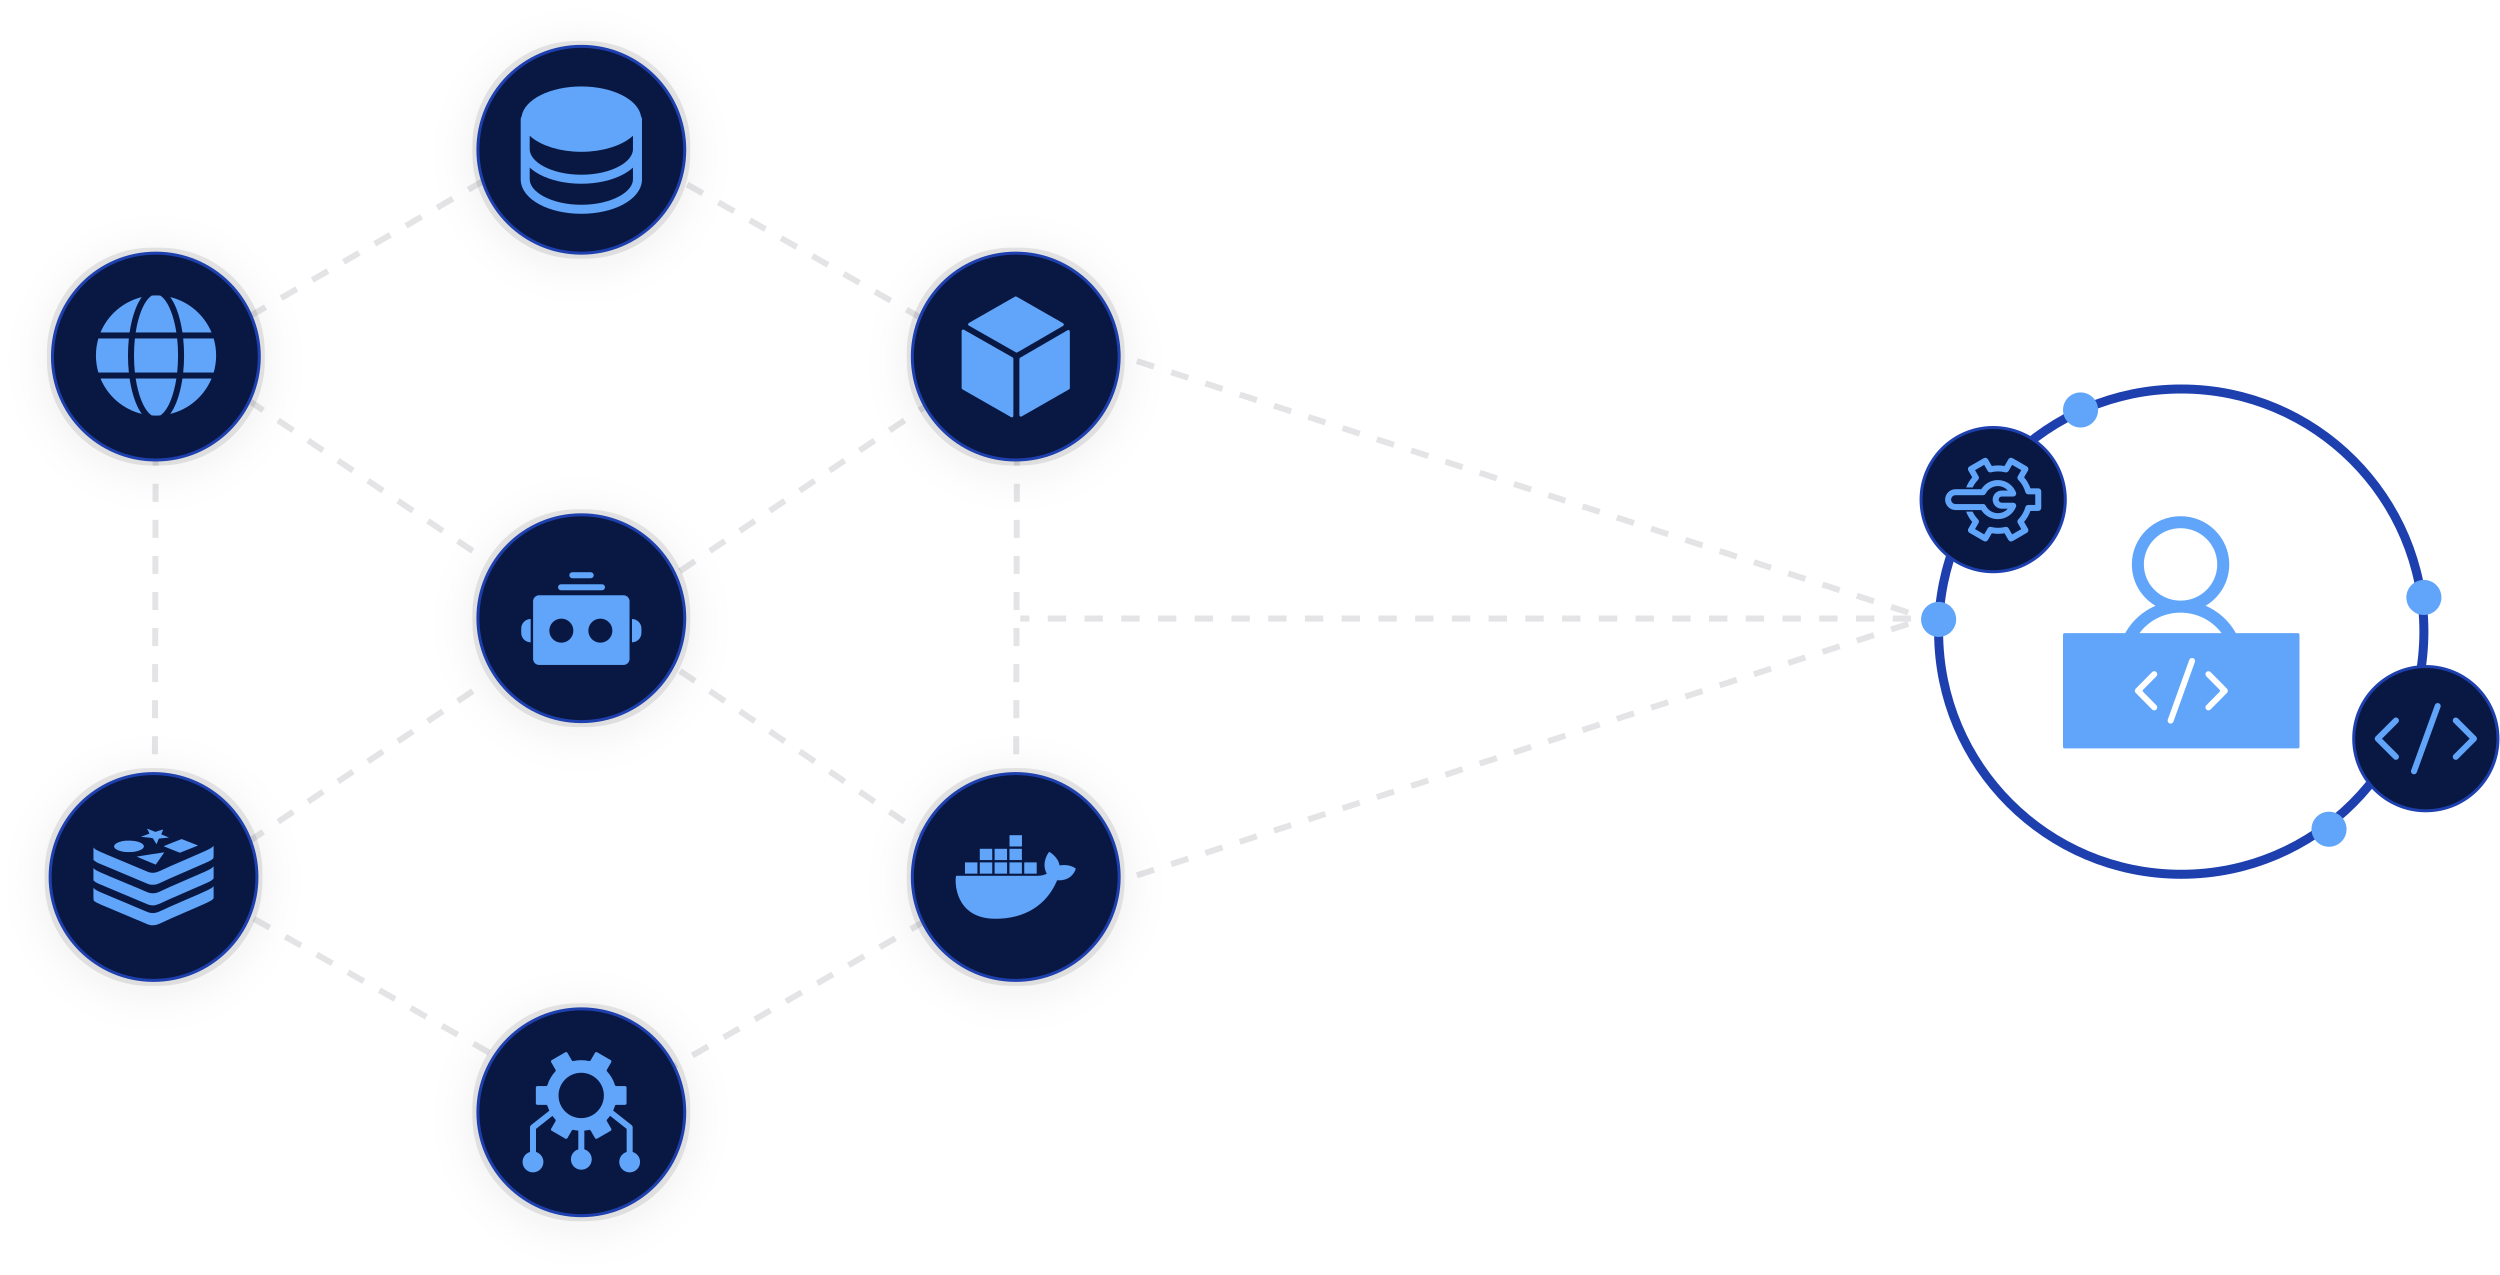
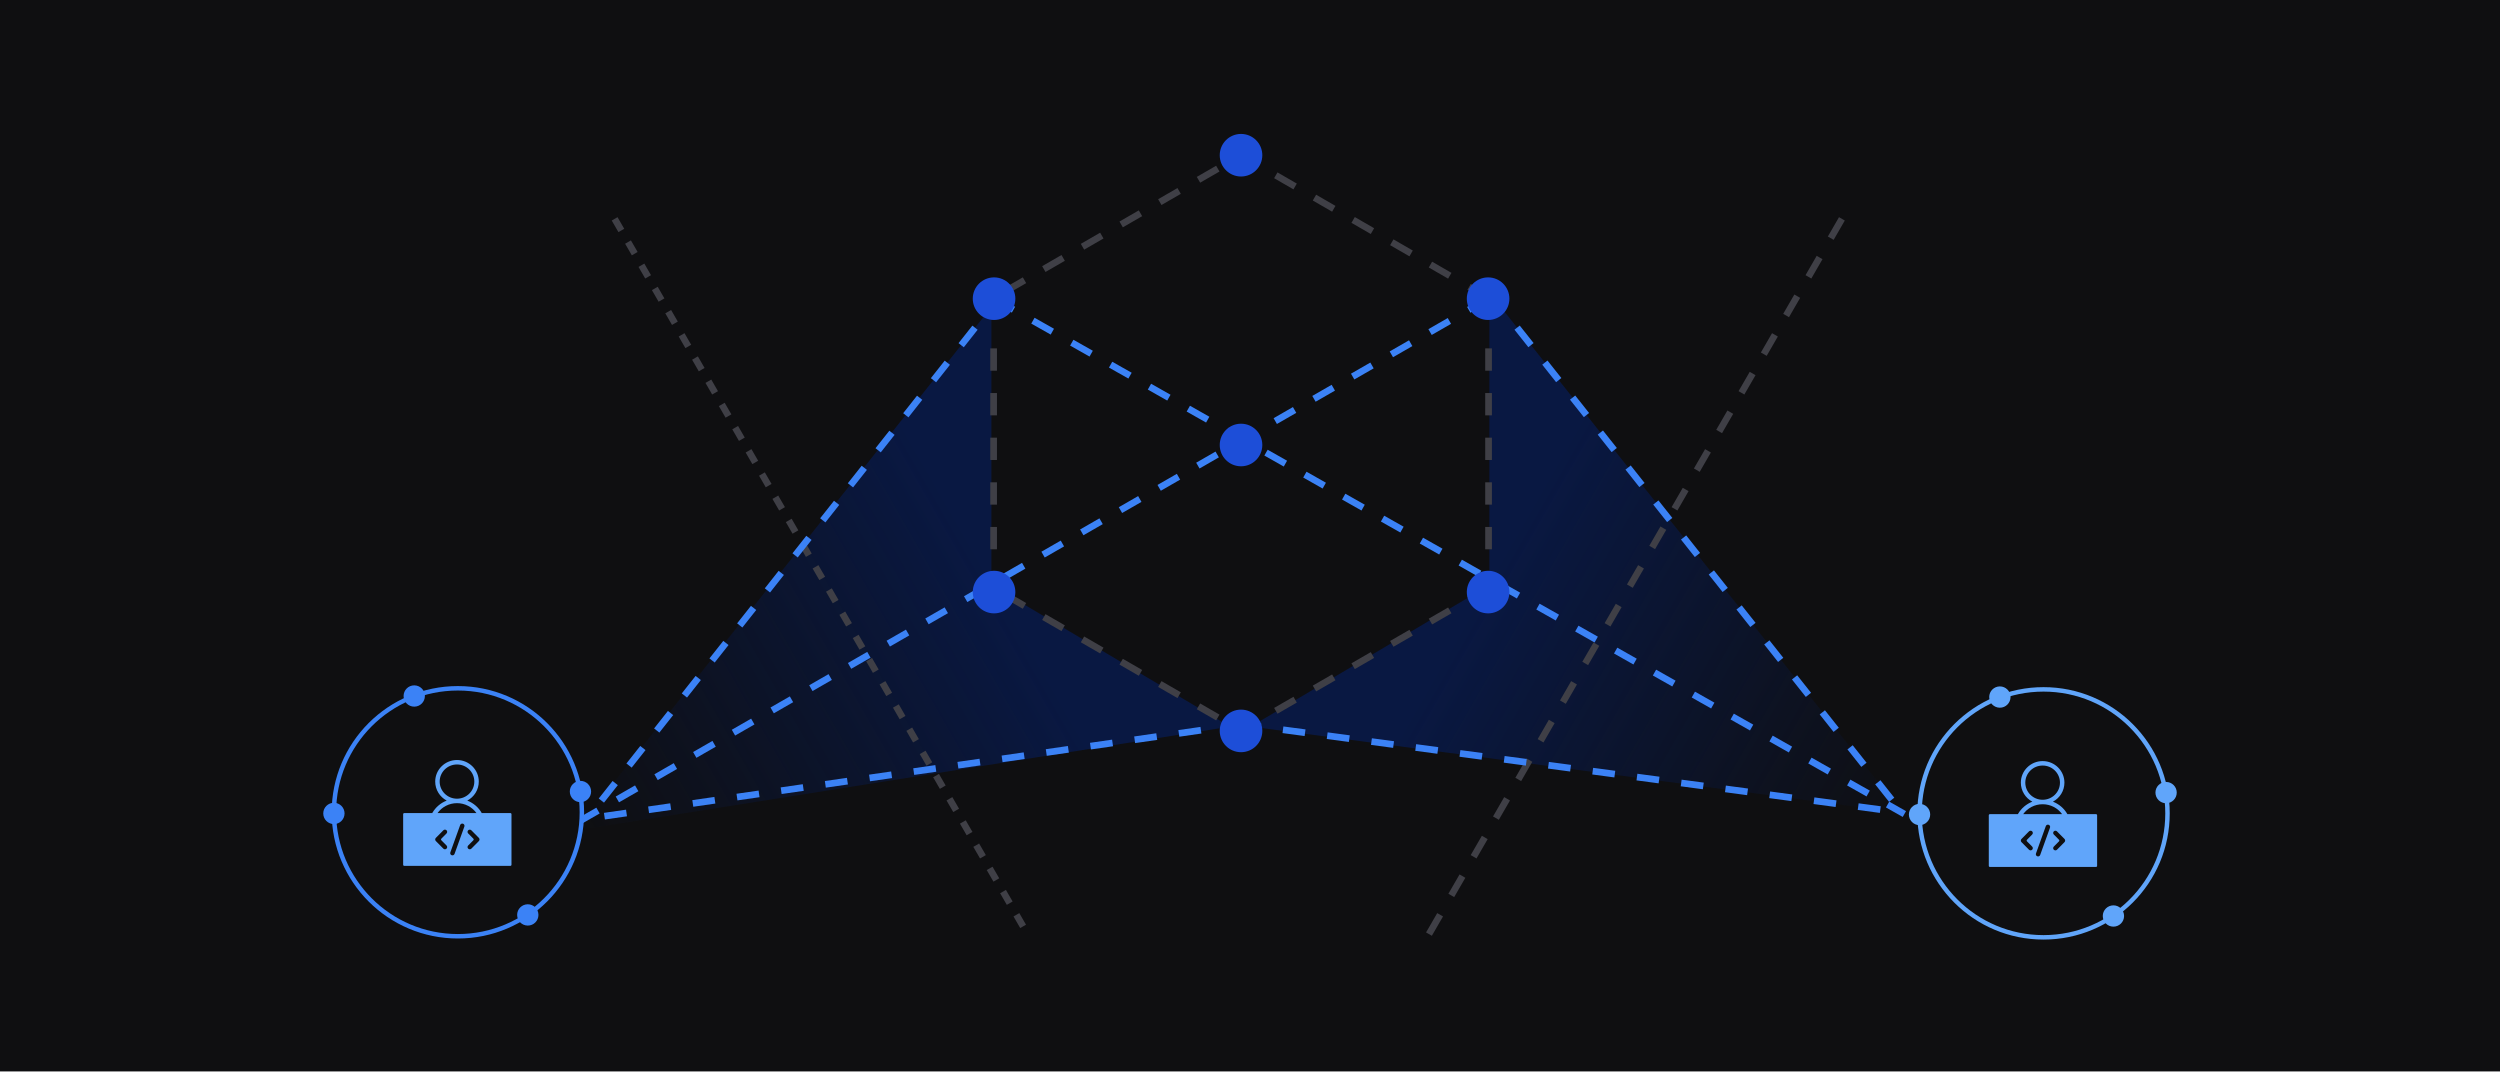
- <svg xmlns="http://www.w3.org/2000/svg" width="832" height="424" viewBox="0 0 832 424" fill="none">
-   <path d="M645.169 200.528C642.223 200.528 639.836 202.916 639.836 205.861C639.836 208.807 642.223 211.195 645.169 211.195C648.114 211.195 650.502 208.807 650.502 205.861C650.502 202.916 648.114 200.528 645.169 200.528ZM645.169 204.861H642.113V206.861H645.169V204.861ZM636 204.861H629.887V206.861H636V204.861ZM623.774 204.861H617.661V206.861H623.774V204.861ZM611.548 204.861H605.436V206.861H611.548V204.861ZM599.323 204.861H593.21V206.861H599.323V204.861ZM587.097 204.861H580.984V206.861H587.097V204.861ZM574.872 204.861H568.759V206.861H574.872V204.861ZM562.646 204.861H556.533V206.861H562.646V204.861ZM550.42 204.861H544.308V206.861H550.42V204.861ZM538.195 204.861H532.082V206.861H538.195V204.861ZM525.969 204.861H519.856V206.861H525.969V204.861ZM513.744 204.861H507.631V206.861H513.744V204.861ZM501.518 204.861H495.405V206.861H501.518V204.861ZM489.292 204.861H483.179V206.861H489.292V204.861ZM477.067 204.861H470.954V206.861H477.067V204.861ZM464.841 204.861H458.728V206.861H464.841V204.861ZM452.615 204.861H446.503V206.861H452.615V204.861ZM440.39 204.861H434.277V206.861H440.39V204.861ZM428.164 204.861H422.051V206.861H428.164V204.861ZM415.939 204.861L409.826 204.861V206.861L415.939 206.861V204.861ZM403.713 204.861H397.6V206.861H403.713V204.861ZM391.487 204.861H385.375V206.861H391.487V204.861ZM379.262 204.861H373.149V206.861H379.262V204.861ZM367.036 204.861H360.923V206.861H367.036V204.861ZM354.81 204.861H348.698V206.861H354.81V204.861ZM342.585 204.861H339.528V206.861H342.585V204.861Z" fill="#E4E4E7" />
-   <path d="M366.938 116.445L645.168 207.141" stroke="#E4E4E7" stroke-width="2" stroke-dasharray="6 6" />
-   <path d="M366.938 295.035L645.168 204.339" stroke="#E4E4E7" stroke-width="2" stroke-dasharray="6 6" />
-   <path d="M82.609 133.205L162.282 186.704" stroke="#E4E4E7" stroke-width="2" stroke-dasharray="6 6" />
-   <path d="M310.971 133.205L220.998 193.62" stroke="#E4E4E7" stroke-width="2" stroke-dasharray="6 6" />
-   <path d="M82.609 280.168L162.282 226.669" stroke="#E4E4E7" stroke-width="2" stroke-dasharray="6 6" />
-   <path d="M310.971 280.168L219.615 218.824" stroke="#E4E4E7" stroke-width="2" stroke-dasharray="6 6" />
-   <path d="M51.472 287.011L51.874 123.238" stroke="#E4E4E7" stroke-width="2" stroke-dasharray="6 6" />
-   <path d="M338.099 287.011L338.501 123.238" stroke="#E4E4E7" stroke-width="2" stroke-dasharray="6 6" />
-   <path d="M338.108 123.858L193.504 41.316L81.142 106.386M339.528 288.224L197.695 370.164L74.853 300.282" stroke="#E4E4E7" stroke-width="2" stroke-dasharray="6 6" />
-   <g filter="url(#filter0_dd_622_120887)">
-     <rect width="68.831" height="68.831" rx="34.416" transform="matrix(1 0 0 -1 16.6797 326.277)" fill="#091842" />
-     <rect width="68.831" height="68.831" rx="34.416" transform="matrix(1 0 0 -1 16.6797 326.277)" stroke="#1E40AF" />
-     <path d="M48.94 275.8C48.94 275.815 49.127 276.167 49.361 276.604C49.596 277.034 49.76 277.401 49.736 277.425C49.713 277.44 49.057 277.69 48.283 277.964C47.502 278.245 46.885 278.479 46.893 278.487C46.901 278.495 47.783 278.589 48.846 278.69C50.127 278.807 50.799 278.893 50.846 278.948C50.885 278.987 51.182 279.464 51.502 279.995L52.08 280.964L52.182 280.721C52.236 280.596 52.416 280.167 52.572 279.784L52.861 279.089L54.401 278.925C55.244 278.831 55.994 278.76 56.072 278.76L56.205 278.706C56.205 278.682 55.635 278.448 54.932 278.182C54.236 277.925 53.658 277.698 53.658 277.69C53.658 277.682 53.807 277.315 53.994 276.87C54.174 276.425 54.315 276.05 54.307 276.042C54.291 276.026 53.697 276.206 52.994 276.432L51.721 276.854L50.354 276.315C49.01 275.784 48.94 275.76 48.94 275.8ZM57.424 280.417C55.791 281.065 54.447 281.604 54.44 281.62C54.424 281.635 55.643 282.128 57.143 282.721L59.861 283.792L60.15 283.674C63.182 282.495 65.932 281.401 65.924 281.385L60.463 279.237C60.408 279.245 59.049 279.768 57.424 280.417ZM41.752 279.784C40.182 279.948 38.87 280.401 38.315 280.979C37.932 281.37 37.87 281.706 38.112 282.112C38.463 282.721 39.62 283.229 41.213 283.487C41.932 283.612 44.033 283.589 44.76 283.464C46.463 283.167 47.572 282.62 47.83 281.932C47.924 281.674 47.924 281.643 47.83 281.393C47.572 280.729 46.487 280.174 44.877 279.893C44.065 279.76 42.549 279.706 41.752 279.784ZM70.916 281.674C70.838 281.776 70.549 282.01 70.267 282.198C69.439 282.729 68.377 283.214 61.744 286.073C57.08 288.073 55.893 288.604 54.283 289.377C52.494 290.229 51.752 290.471 50.854 290.471C50.049 290.471 49.565 290.331 48.065 289.667C47.463 289.401 45.002 288.37 42.604 287.37C32.096 283.003 31.901 282.909 31.338 282.299L31.104 282.042V286.159L31.37 286.417C31.627 286.667 32.495 287.19 32.799 287.276C32.885 287.299 33.456 287.534 34.073 287.799C34.69 288.065 37.706 289.331 40.776 290.612C45.854 292.729 47.01 293.213 48.744 293.971C49.658 294.377 50.166 294.479 51.033 294.448C51.666 294.424 51.854 294.385 52.408 294.198C52.768 294.081 53.385 293.815 53.783 293.612C55.104 292.948 56.697 292.245 63.049 289.51C69.025 286.932 69.807 286.573 70.455 286.128C71.119 285.651 71.096 285.768 71.096 283.471C71.096 282.37 71.088 281.471 71.08 281.471L70.916 281.674ZM49.994 284.362C47.549 284.737 45.526 285.057 45.487 285.073C45.432 285.088 51.58 287.674 51.838 287.745L54.651 283.706C54.643 283.651 54.651 283.643 49.994 284.362ZM70.955 288.456C70.9 288.549 70.642 288.768 70.4 288.948C69.603 289.495 68.408 290.042 61.143 293.166C56.963 294.971 55.651 295.549 54.408 296.151C52.393 297.127 51.908 297.284 50.83 297.284C49.994 297.276 49.479 297.143 48.369 296.643C47.299 296.151 46.104 295.651 41.307 293.659C32.94 290.19 31.979 289.752 31.385 289.182L31.096 288.909V292.971L31.424 293.284C31.956 293.784 31.901 293.752 40.87 297.487C44.158 298.854 47.26 300.159 47.76 300.385C49.08 300.979 49.463 301.12 49.986 301.229C51.205 301.479 52.111 301.276 54.088 300.315C55.377 299.69 56.947 298.995 60.752 297.354C67.986 294.237 69.767 293.432 70.299 293.081C70.486 292.948 70.744 292.737 70.869 292.596L71.096 292.346V290.315C71.096 289.198 71.088 288.284 71.08 288.284L70.955 288.456ZM70.885 295.112C70.408 295.713 69.447 296.174 61.986 299.385C57.119 301.487 55.635 302.143 54.033 302.901C52.354 303.698 51.799 303.869 50.83 303.869C50.166 303.869 49.494 303.713 48.752 303.385C47.01 302.619 45.862 302.135 40.776 300.018C34.995 297.612 33.143 296.823 32.526 296.518C31.948 296.229 31.362 295.815 31.229 295.604L31.096 295.409V297.479C31.096 299.854 31.057 299.674 31.69 300.104C32.393 300.573 33.44 301.041 40.385 303.924C45.237 305.94 46.987 306.674 47.846 307.065C49.604 307.854 50.072 307.979 51.057 307.924C51.955 307.885 52.541 307.69 54.096 306.948C55.713 306.174 56.908 305.635 62.197 303.362C69.541 300.198 70.338 299.815 70.892 299.174L71.088 298.955V296.932C71.088 295.815 71.08 294.901 71.072 294.901L70.885 295.112Z" fill="#60A5FA" />
-   </g>
-   <g filter="url(#filter1_dd_622_120887)">
-     <rect width="68.831" height="68.831" rx="34.416" transform="matrix(1 0 0 -1 303.621 326.277)" fill="#091842" />
-     <rect width="68.831" height="68.831" rx="34.416" transform="matrix(1 0 0 -1 303.621 326.277)" stroke="#1E40AF" />
-     <path fill-rule="evenodd" clip-rule="evenodd" d="M335.965 277.951H340.109V281.7H335.965V277.951ZM330.217 282.489H326.074V286.238H330.217V282.489ZM325.285 287.017H321.141V290.765H325.285V287.017ZM330.217 287.017H326.074V290.765H330.217V287.017ZM331.007 287.017H335.15V290.765H331.007V287.017ZM340.083 287.017H335.939V290.765H340.083V287.017ZM340.872 287.017H345.015V290.765H340.872V287.017ZM331.007 282.489H335.15V286.238H331.007V282.489ZM340.083 282.489H335.939V286.238H340.083V282.489ZM352.611 288.013C356.261 287.422 358.037 289.099 358.037 289.099C358.037 289.099 356.952 293.341 351.822 292.946C348.369 301.233 341.069 305.771 331.303 305.771C317.689 305.771 317.689 293.341 318.182 291.466H345.311C346.791 291.466 347.777 291.072 348.369 290.776C346.298 286.928 349.159 283.476 349.159 283.476C349.159 283.476 352.217 285.153 352.611 288.013Z" fill="#60A5FA" />
-   </g>
-   <g filter="url(#filter2_dd_622_120887)">
-     <rect width="68.831" height="68.831" rx="34.416" transform="matrix(1 0 0 -1 159.049 84.252)" fill="#091842" />
-     <rect width="68.831" height="68.831" rx="34.416" transform="matrix(1 0 0 -1 159.049 84.252)" stroke="#1E40AF" />
-     <path fill-rule="evenodd" clip-rule="evenodd" d="M193.465 50.527C200.786 50.527 207.185 48.376 210.653 45.168V49.65C210.653 51.591 209.159 53.694 205.973 55.399C202.85 57.071 198.432 58.15 193.471 58.15C188.509 58.15 184.091 57.071 180.968 55.399C177.782 53.694 176.288 51.591 176.288 49.65V45.178C179.759 48.38 186.152 50.527 193.465 50.527ZM173.288 49.65V39.65C173.288 39.31 173.401 38.996 173.592 38.745C174.436 33.161 183.011 28.773 193.465 28.773C203.908 28.773 212.476 33.152 213.335 38.727C213.534 38.981 213.653 39.302 213.653 39.65V49.65V59.65C213.653 63.233 210.964 66.13 207.389 68.044C203.75 69.992 198.827 71.15 193.471 71.15C188.114 71.15 183.191 69.992 179.552 68.044C175.977 66.13 173.288 63.233 173.288 59.65V49.65ZM210.653 55.767V59.65C210.653 61.591 209.159 63.694 205.973 65.399C202.85 67.071 198.432 68.15 193.471 68.15C188.509 68.15 184.091 67.071 180.968 65.399C177.782 63.694 176.288 61.591 176.288 59.65V55.767C177.227 56.631 178.338 57.394 179.552 58.044C183.191 59.992 188.114 61.15 193.471 61.15C198.827 61.15 203.75 59.992 207.389 58.044C208.603 57.394 209.714 56.631 210.653 55.767Z" fill="#60A5FA" />
-   </g>
-   <g filter="url(#filter3_dd_622_120887)">
-     <rect width="68.831" height="68.831" rx="34.416" transform="matrix(1 0 0 -1 159.049 240.156)" fill="#091842" />
-     <rect width="68.831" height="68.831" rx="34.416" transform="matrix(1 0 0 -1 159.049 240.156)" stroke="#1E40AF" />
-     <path fill-rule="evenodd" clip-rule="evenodd" d="M190.469 190.438C189.917 190.438 189.469 190.885 189.469 191.438C189.469 191.99 189.917 192.438 190.469 192.438H196.597C197.149 192.438 197.597 191.99 197.597 191.438C197.597 190.885 197.149 190.438 196.597 190.438H190.469ZM185.717 195.437C185.717 194.885 186.165 194.437 186.717 194.437H200.349C200.901 194.437 201.349 194.885 201.349 195.437C201.349 195.99 200.901 196.437 200.349 196.437H186.717C186.165 196.437 185.717 195.99 185.717 195.437ZM177.417 200.104C177.417 199 178.312 198.104 179.417 198.104H207.513C208.618 198.104 209.513 199 209.513 200.104V219.292C209.513 220.396 208.618 221.292 207.513 221.292H179.417C178.312 221.292 177.417 220.396 177.417 219.292V200.104ZM186.813 213.884C189.022 213.884 190.813 212.093 190.813 209.884C190.813 207.675 189.022 205.884 186.813 205.884C184.604 205.884 182.813 207.675 182.813 209.884C182.813 212.093 184.604 213.884 186.813 213.884ZM203.8 209.884C203.8 212.093 202.01 213.884 199.801 213.884C197.591 213.884 195.801 212.093 195.801 209.884C195.801 207.675 197.591 205.884 199.801 205.884C202.01 205.884 203.8 207.675 203.8 209.884ZM210.32 213.765V206.003C212.059 206.01 213.465 207.422 213.465 209.162V210.619C213.465 212.356 212.057 213.765 210.32 213.765ZM176.61 206.003V213.765C174.873 213.765 173.465 212.356 173.465 210.619V209.162C173.465 207.422 174.871 206.01 176.61 206.003Z" fill="#60A5FA" />
-   </g>
-   <g filter="url(#filter4_dd_622_120887)">
-     <rect width="68.831" height="68.831" rx="34.416" transform="matrix(1 0 0 -1 17.459 153.082)" fill="#091842" />
-     <rect width="68.831" height="68.831" rx="34.416" transform="matrix(1 0 0 -1 17.459 153.082)" stroke="#1E40AF" />
-     <path fill-rule="evenodd" clip-rule="evenodd" d="M45.155 110.646C45.568 107.952 46.191 105.546 46.964 103.562C47.691 101.696 48.533 100.255 49.416 99.296C49.794 98.886 50.166 98.578 50.529 98.361C50.99 98.329 51.456 98.312 51.925 98.312C52.394 98.312 52.859 98.329 53.321 98.361C53.683 98.578 54.055 98.886 54.433 99.296C55.317 100.255 56.158 101.696 56.886 103.562C57.659 105.546 58.282 107.952 58.695 110.646H45.155ZM43.133 110.646H33.447C35.865 104.825 40.952 100.393 47.181 98.878C46.392 99.965 45.696 101.309 45.101 102.836C44.238 105.047 43.564 107.703 43.133 110.646ZM56.668 98.878C57.458 99.965 58.154 101.309 58.749 102.836C59.611 105.047 60.285 107.703 60.717 110.646H70.403C67.985 104.825 62.897 100.393 56.668 98.878ZM58.956 112.646H44.893C44.697 114.443 44.592 116.344 44.592 118.312C44.592 120.281 44.697 122.182 44.893 123.979H58.956C59.153 122.182 59.258 120.281 59.258 118.312C59.258 116.344 59.153 114.443 58.956 112.646ZM60.968 123.979C61.157 122.168 61.258 120.268 61.258 118.312C61.258 116.357 61.157 114.457 60.968 112.646H71.111C71.641 114.442 71.925 116.344 71.925 118.312C71.925 120.281 71.641 122.183 71.111 123.979H60.968ZM58.695 125.979H45.155C45.568 128.673 46.191 131.079 46.964 133.063C47.691 134.928 48.533 136.37 49.416 137.329C49.794 137.739 50.166 138.047 50.529 138.265C50.99 138.296 51.456 138.312 51.925 138.312C52.394 138.312 52.859 138.296 53.321 138.265C53.683 138.047 54.055 137.739 54.433 137.329C55.317 136.37 56.158 134.928 56.886 133.063C57.659 131.079 58.282 128.673 58.695 125.979ZM56.668 137.747C57.458 136.66 58.154 135.316 58.749 133.789C59.611 131.578 60.285 128.922 60.717 125.979H70.403C67.985 131.8 62.897 136.232 56.668 137.747ZM47.182 137.747C46.392 136.66 45.696 135.316 45.101 133.789C44.238 131.578 43.564 128.922 43.133 125.979H33.447C35.865 131.8 40.952 136.232 47.182 137.747ZM42.882 123.979H32.739C32.209 122.183 31.925 120.281 31.925 118.312C31.925 116.344 32.209 114.442 32.739 112.646H42.882C42.692 114.457 42.592 116.357 42.592 118.312C42.592 120.268 42.692 122.168 42.882 123.979Z" fill="#60A5FA" />
-   </g>
-   <g filter="url(#filter5_dd_622_120887)">
-     <rect width="68.831" height="68.831" rx="34.416" transform="matrix(1 0 0 -1 303.621 153.082)" fill="#091842" />
-     <rect width="68.831" height="68.831" rx="34.416" transform="matrix(1 0 0 -1 303.621 153.082)" stroke="#1E40AF" />
-     <path fill-rule="evenodd" clip-rule="evenodd" d="M322.422 107.491C322.085 107.683 322.086 108.168 322.423 108.36L338.088 117.267C338.242 117.355 338.432 117.354 338.586 117.265L353.801 108.441C354.135 108.247 354.133 107.765 353.798 107.574L338.286 98.712C338.132 98.624 337.943 98.624 337.789 98.712L322.422 107.491ZM356.044 110.32C356.044 109.935 355.626 109.694 355.293 109.888L339.498 119.048C339.344 119.137 339.249 119.302 339.249 119.48V138.156C339.249 138.54 339.664 138.78 339.997 138.59L355.792 129.567C355.948 129.478 356.044 129.313 356.044 129.133V110.32ZM336.501 138.832C336.834 139.022 337.249 138.781 337.249 138.398V119.382C337.249 119.202 337.152 119.036 336.996 118.947L320.778 109.726C320.445 109.536 320.031 109.777 320.031 110.16V129.133C320.031 129.313 320.127 129.478 320.283 129.567L336.501 138.832Z" fill="#60A5FA" />
-   </g>
-   <g filter="url(#filter6_dd_622_120887)">
-     <rect width="68.831" height="68.831" rx="34.416" transform="matrix(1 0 0 -1 159.049 404.58)" fill="#091842" />
-     <rect width="68.831" height="68.831" rx="34.416" transform="matrix(1 0 0 -1 159.049 404.58)" stroke="#1E40AF" />
-     <path fill-rule="evenodd" clip-rule="evenodd" d="M198.015 378.764C198.153 379.003 198.459 379.085 198.698 378.947L203.24 376.325C203.479 376.187 203.561 375.881 203.423 375.642L201.98 373.142C201.867 372.947 201.9 372.702 202.052 372.537C202.403 372.157 202.73 371.754 203.029 371.33L208.55 375.688V383.142C208.55 383.22 208.559 383.295 208.576 383.368C207.135 383.789 206.082 385.12 206.082 386.697C206.082 388.612 207.635 390.165 209.55 390.165C211.466 390.165 213.019 388.612 213.019 386.697C213.019 385.12 211.966 383.788 210.525 383.367C210.541 383.295 210.55 383.219 210.55 383.142V375.203C210.55 374.897 210.41 374.608 210.17 374.418L204.173 369.684C204.131 369.651 204.087 369.622 204.042 369.597C204.277 369.101 204.478 368.586 204.643 368.055C204.71 367.84 204.906 367.689 205.131 367.689H208.015C208.291 367.689 208.515 367.465 208.515 367.189V361.944C208.515 361.668 208.291 361.444 208.015 361.444H205.131C204.906 361.444 204.71 361.294 204.643 361.079C204.119 359.39 203.223 357.864 202.052 356.597C201.9 356.431 201.867 356.186 201.98 355.991L203.423 353.492C203.561 353.252 203.479 352.947 203.24 352.809L198.698 350.186C198.459 350.048 198.153 350.13 198.015 350.369L196.573 352.867C196.461 353.062 196.232 353.156 196.013 353.107C195.18 352.919 194.313 352.82 193.424 352.82C192.534 352.82 191.667 352.919 190.834 353.107C190.615 353.156 190.386 353.062 190.274 352.867L188.832 350.369C188.694 350.13 188.388 350.048 188.149 350.186L183.607 352.808C183.368 352.947 183.286 353.252 183.424 353.491L184.867 355.991C184.98 356.186 184.947 356.432 184.795 356.597C183.624 357.864 182.728 359.39 182.204 361.079C182.137 361.294 181.941 361.444 181.716 361.444H178.832C178.556 361.444 178.332 361.668 178.332 361.944V367.189C178.332 367.465 178.556 367.689 178.832 367.689H181.716C181.941 367.689 182.137 367.84 182.204 368.055C182.373 368.6 182.581 369.128 182.824 369.636C182.801 369.651 182.779 369.667 182.757 369.684L176.76 374.418C176.52 374.608 176.38 374.897 176.38 375.203L176.38 383.142C176.38 383.22 176.389 383.295 176.405 383.368C174.965 383.789 173.912 385.12 173.912 386.697C173.912 388.612 175.465 390.165 177.38 390.165C179.296 390.165 180.848 388.612 180.848 386.697C180.848 385.12 179.796 383.788 178.354 383.367C178.371 383.295 178.38 383.219 178.38 383.142L178.38 375.688L183.848 371.372C184.139 371.78 184.455 372.169 184.795 372.537C184.947 372.702 184.98 372.947 184.867 373.142L183.424 375.642C183.286 375.881 183.368 376.187 183.607 376.325L188.149 378.947C188.388 379.085 188.694 379.003 188.832 378.764L190.274 376.267C190.386 376.072 190.615 375.977 190.834 376.027C191.365 376.146 191.91 376.23 192.465 376.275V382.337C192.465 382.39 192.469 382.442 192.477 382.492C191.043 382.918 189.997 384.245 189.997 385.817C189.997 387.733 191.55 389.285 193.465 389.285C195.381 389.285 196.933 387.733 196.933 385.817C196.933 384.245 195.887 382.918 194.453 382.492C194.461 382.442 194.465 382.39 194.465 382.337V376.268C194.992 376.221 195.509 376.14 196.013 376.027C196.232 375.977 196.461 376.072 196.573 376.267L198.015 378.764ZM193.424 372.113C197.591 372.113 200.969 368.734 200.969 364.567C200.969 360.4 197.591 357.021 193.424 357.021C189.256 357.021 185.878 360.4 185.878 364.567C185.878 368.734 189.256 372.113 193.424 372.113Z" fill="#60A5FA" />
-   </g>
-   <path fill-rule="evenodd" clip-rule="evenodd" d="M725.687 175.787C718.924 175.787 713.479 181.204 713.479 187.839C713.479 194.474 718.924 199.891 725.687 199.891C732.45 199.891 737.895 194.474 737.895 187.839C737.895 181.204 732.45 175.787 725.687 175.787ZM709.479 187.839C709.479 178.953 716.756 171.787 725.687 171.787C734.617 171.787 741.895 178.953 741.895 187.839C741.895 193.691 738.739 198.796 734.033 201.601C738.231 203.406 741.718 206.531 743.955 210.449C744.005 210.537 744.048 210.626 744.083 210.717H764.768C765.044 210.717 765.268 210.941 765.268 211.217V248.564C765.268 248.84 765.044 249.064 764.768 249.064H687.071C686.795 249.064 686.571 248.84 686.571 248.564V211.217C686.571 210.941 686.795 210.717 687.071 210.717H707.301C707.342 210.602 707.394 210.488 707.457 210.378C709.696 206.493 713.166 203.395 717.339 201.601C712.634 198.796 709.479 193.69 709.479 187.839ZM712.014 210.717H739.357C736.267 206.578 731.297 203.891 725.686 203.891C720.074 203.891 715.104 206.578 712.014 210.717ZM729.859 219.021C730.379 219.208 730.649 219.781 730.462 220.3L723.319 240.158C723.133 240.678 722.56 240.947 722.04 240.76C721.52 240.574 721.251 240.001 721.438 239.481L728.58 219.623C728.767 219.104 729.339 218.834 729.859 219.021ZM717.637 223.656C718.03 224.045 718.034 224.678 717.645 225.071L713.225 229.54C713.032 229.735 713.032 230.048 713.225 230.243L717.645 234.713C718.034 235.105 718.03 235.738 717.637 236.127C717.245 236.515 716.612 236.512 716.223 236.119L710.759 230.595C710.374 230.205 710.374 229.578 710.759 229.188L716.223 223.664C716.612 223.271 717.245 223.268 717.637 223.656ZM735.675 223.664C735.287 223.271 734.654 223.268 734.261 223.656C733.868 224.045 733.865 224.678 734.253 225.071L738.674 229.54C738.867 229.735 738.867 230.048 738.674 230.243L734.253 234.713C733.865 235.105 733.868 235.738 734.261 236.127C734.654 236.515 735.287 236.512 735.675 236.119L741.139 230.595C741.525 230.205 741.525 229.578 741.139 229.188L735.675 223.664Z" fill="#60A5FA" />
-   <circle cx="725.92" cy="210.21" r="80.751" stroke="#1E40AF" stroke-width="3" />
-   <rect x="783.321" y="221.828" width="48" height="48" rx="24" fill="#091842" />
-   <rect x="783.321" y="221.828" width="48" height="48" rx="24" stroke="#1E40AF" />
-   <path d="M797.359 251.867L791.321 245.829L797.359 239.791" stroke="#60A5FA" stroke-width="2" stroke-linecap="round" stroke-linejoin="round" />
-   <path d="M811.267 234.977L803.375 256.681" stroke="#60A5FA" stroke-width="2" stroke-linecap="round" stroke-linejoin="round" />
-   <path d="M817.283 239.791L823.321 245.829L817.283 251.867" stroke="#60A5FA" stroke-width="2" stroke-linecap="round" stroke-linejoin="round" />
-   <rect x="639.332" y="142.275" width="48" height="48" rx="24" fill="#091842" />
-   <rect x="639.332" y="142.275" width="48" height="48" rx="24" stroke="#1E40AF" />
-   <path fill-rule="evenodd" clip-rule="evenodd" d="M660.206 152.472C660.684 152.196 661.296 152.36 661.572 152.838L662.869 155.085C663.556 154.956 664.264 154.888 664.987 154.888C665.71 154.888 666.418 154.956 667.105 155.085L668.402 152.838C668.535 152.608 668.753 152.441 669.009 152.372C669.265 152.303 669.538 152.339 669.768 152.472L674.55 155.233C675.028 155.509 675.192 156.121 674.916 156.599L673.618 158.847C674.537 159.915 675.262 161.155 675.738 162.514H678.331C678.884 162.514 679.331 162.962 679.331 163.514V169.036C679.331 169.588 678.884 170.036 678.331 170.036H675.738C675.262 171.395 674.537 172.635 673.618 173.702L674.916 175.951C675.192 176.429 675.028 177.041 674.55 177.317L669.768 180.078C669.538 180.211 669.265 180.246 669.009 180.178C668.753 180.109 668.535 179.942 668.402 179.712L667.105 177.465C666.418 177.594 665.71 177.661 664.987 177.661C664.264 177.661 663.556 177.594 662.869 177.465L661.572 179.712C661.439 179.942 661.221 180.109 660.965 180.178C660.708 180.246 660.435 180.211 660.206 180.078L655.424 177.317C655.194 177.184 655.027 176.966 654.958 176.71C654.889 176.454 654.925 176.181 655.058 175.951L656.356 173.702C655.488 172.694 654.793 171.532 654.318 170.261H656.486C656.941 171.23 657.558 172.109 658.302 172.864C658.618 173.184 658.681 173.676 658.456 174.066L657.29 176.085L660.34 177.846L661.504 175.829C661.729 175.439 662.186 175.248 662.621 175.361C663.376 175.557 664.169 175.661 664.987 175.661C665.805 175.661 666.598 175.557 667.352 175.361C667.788 175.248 668.245 175.44 668.47 175.829L669.634 177.846L672.684 176.085L671.518 174.066C671.293 173.676 671.356 173.184 671.672 172.864C672.782 171.738 673.608 170.336 674.038 168.771C674.158 168.337 674.552 168.036 675.003 168.036H677.331V164.514H675.003C674.553 164.514 674.158 164.213 674.039 163.779C673.608 162.214 672.782 160.811 671.672 159.686C671.356 159.365 671.293 158.873 671.518 158.484L672.684 156.465L669.634 154.704L668.47 156.721C668.245 157.11 667.788 157.301 667.353 157.188C666.598 156.993 665.805 156.888 664.987 156.888C664.169 156.888 663.376 156.993 662.621 157.189C662.186 157.302 661.729 157.11 661.504 156.721L660.34 154.704L657.29 156.465L658.455 158.484C658.68 158.873 658.617 159.365 658.302 159.686C657.574 160.424 656.969 161.281 656.516 162.225H654.342C654.816 160.979 655.502 159.839 656.356 158.847L655.058 156.599C654.782 156.121 654.945 155.509 655.424 155.233L660.206 152.472ZM664.88 161.768C666.202 161.768 667.392 162.338 668.217 163.246H666.183C664.51 163.246 663.154 164.602 663.154 166.275C663.154 167.948 664.51 169.304 666.183 169.304H668.217C667.392 170.212 666.202 170.781 664.88 170.781C663.127 170.781 661.606 169.781 660.86 168.315C660.855 168.305 660.85 168.295 660.845 168.285L660.839 168.273C660.624 167.84 660.138 167.63 659.688 167.749H650.807C649.993 167.749 649.333 167.089 649.333 166.275C649.333 165.461 649.993 164.801 650.807 164.801L659.959 164.801C660.36 164.801 660.706 164.564 660.866 164.223C660.87 164.215 660.874 164.207 660.879 164.199C661.631 162.753 663.141 161.768 664.88 161.768ZM670.367 165.168C670.246 165.216 670.121 165.239 669.997 165.239V165.246L666.183 165.246C665.615 165.246 665.154 165.707 665.154 166.275C665.154 166.843 665.615 167.304 666.183 167.304H669.997V167.311C670.121 167.311 670.246 167.334 670.367 167.382C670.88 167.586 671.131 168.168 670.926 168.681C669.971 171.082 667.625 172.781 664.88 172.781C662.562 172.781 660.53 171.57 659.378 169.749L650.807 169.749C648.889 169.749 647.333 168.194 647.333 166.275C647.333 164.356 648.889 162.801 650.807 162.801L659.378 162.801C660.53 160.98 662.562 159.768 664.88 159.768C667.625 159.768 669.971 161.468 670.926 163.869C671.131 164.382 670.88 164.964 670.367 165.168Z" fill="#60A5FA" />
-   <circle cx="692.409" cy="136.439" r="5.837" fill="#60A5FA" />
-   <circle cx="645.169" cy="206.132" r="5.837" fill="#60A5FA" />
-   <circle cx="775.097" cy="275.968" r="5.837" fill="#60A5FA" />
-   <circle cx="806.67" cy="198.833" r="5.837" fill="#60A5FA" />
+ <svg xmlns="http://www.w3.org/2000/svg" width="1120" height="480" viewBox="0 0 1120 480" fill="none">
+   <rect width="1120" height="480" fill="#0F0F11" />
+   <path d="M852.355 364.191L667.235 131.115V262.107L560.314 325.523L852.355 364.191Z" fill="url(#paint0_linear_842_31066)" />
+   <path d="M257.844 372.064L444.15 137.576L444.15 262.107L551.07 325.524L257.844 372.064Z" fill="url(#paint1_linear_842_31066)" />
+   <path d="M666.822 133.534L555.978 69.539L445.135 133.534" stroke="#3F3F46" stroke-width="3" stroke-dasharray="10 10" />
+   <path d="M275.354 98.048L461.23 419.996" stroke="#3F3F46" stroke-width="3" stroke-dasharray="6 6" />
+   <path d="M825.174 98.048L639.297 419.996" stroke="#3F3F46" stroke-width="3" stroke-dasharray="10 10" />
+   <path d="M666.669 133.808L257.762 368.964" stroke="#3B82F6" stroke-width="3" stroke-dasharray="10 10" />
+   <path d="M445.34 133.808L853.164 364.691" stroke="#3B82F6" stroke-width="3" stroke-dasharray="10 10" />
+   <path d="M449.198 131.115L264.865 364.417" stroke="#3B82F6" stroke-width="3" stroke-dasharray="10 10" />
+   <path d="M667.234 131.115L851.913 363.899" stroke="#3B82F6" stroke-width="3" stroke-dasharray="10 10" />
+   <path d="M557.812 324.285L264.326 366.574" stroke="#3B82F6" stroke-width="3" stroke-dasharray="10 10" />
+   <path d="M554.934 324.285L851.854 363.959" stroke="#3B82F6" stroke-width="3" stroke-dasharray="10 10" />
+   <path d="M666.822 263.452L555.978 327.447L445.135 263.452" stroke="#3F3F46" stroke-width="3" stroke-dasharray="10 10" />
+   <path d="M445.135 156.078V261.72" stroke="#3F3F46" stroke-width="3" stroke-dasharray="10 10" />
+   <path d="M666.875 156.078V261.72" stroke="#3F3F46" stroke-width="3" stroke-dasharray="10 10" />
+   <rect x="859.111" y="308.852" width="112.26" height="111.149" rx="55.574" fill="#0F0F11" />
+   <path fill-rule="evenodd" clip-rule="evenodd" d="M915.1 342.965C910.802 342.965 907.337 346.407 907.337 350.631C907.337 354.854 910.802 358.297 915.1 358.297C919.397 358.297 922.862 354.854 922.862 350.631C922.862 346.407 919.397 342.965 915.1 342.965ZM905.337 350.631C905.337 345.282 909.718 340.965 915.1 340.965C920.481 340.965 924.862 345.282 924.862 350.631C924.862 354.323 922.774 357.523 919.712 359.152C922.452 360.209 924.73 362.182 926.163 364.691C926.173 364.707 926.181 364.723 926.19 364.74H939.01C939.286 364.74 939.51 364.964 939.51 365.24V387.889C939.51 388.165 939.286 388.389 939.01 388.389H891.477C891.2 388.389 890.977 388.165 890.977 387.889V365.24C890.977 364.964 891.2 364.74 891.477 364.74H904.012C904.026 364.709 904.042 364.678 904.059 364.647C905.494 362.159 907.762 360.203 910.487 359.151C907.424 357.523 905.337 354.322 905.337 350.631ZM906.378 364.74H923.82C921.88 362.051 918.698 360.297 915.099 360.297C911.499 360.297 908.318 362.051 906.378 364.74ZM917.802 369.5C918.322 369.687 918.592 370.26 918.405 370.78L914 383.026C913.813 383.546 913.241 383.816 912.721 383.629C912.201 383.442 911.931 382.869 912.118 382.349L916.523 370.103C916.71 369.583 917.283 369.313 917.802 369.5ZM910.405 372.447C910.798 372.836 910.801 373.469 910.413 373.861L908.086 376.213C907.894 376.408 907.894 376.722 908.086 376.917L910.413 379.269C910.801 379.661 910.798 380.294 910.405 380.683C910.012 381.071 909.379 381.068 908.991 380.675L905.621 377.268C905.236 376.879 905.236 376.251 905.621 375.862L908.991 372.455C909.379 372.062 910.012 372.059 910.405 372.447ZM921.532 372.455C921.144 372.062 920.511 372.059 920.118 372.447C919.725 372.836 919.722 373.469 920.11 373.861L922.437 376.213C922.629 376.408 922.629 376.722 922.437 376.917L920.11 379.269C919.722 379.661 919.725 380.294 920.118 380.683C920.511 381.071 921.144 381.068 921.532 380.675L924.902 377.268C925.287 376.879 925.287 376.251 924.902 375.862L921.532 372.455Z" fill="#60A5FA" />
+   <circle cx="915.498" cy="364.385" r="55.545" stroke="#60A5FA" stroke-width="2" />
+   <ellipse cx="895.941" cy="312.281" rx="4.773" ry="4.773" fill="#60A5FA" />
+   <ellipse cx="859.954" cy="364.899" rx="4.773" ry="4.773" fill="#60A5FA" />
+   <ellipse cx="946.816" cy="410.368" rx="4.773" ry="4.773" fill="#60A5FA" />
+   <ellipse cx="970.41" cy="355.082" rx="4.773" ry="4.773" fill="#60A5FA" />
+   <rect x="148.748" y="308.37" width="112.26" height="111.149" rx="55.574" fill="#0F0F11" />
+   <path fill-rule="evenodd" clip-rule="evenodd" d="M204.734 342.482C200.437 342.482 196.972 345.925 196.972 350.148C196.972 354.372 200.437 357.814 204.734 357.814C209.032 357.814 212.497 354.372 212.497 350.148C212.497 345.925 209.032 342.482 204.734 342.482ZM194.972 350.148C194.972 344.799 199.353 340.482 204.734 340.482C210.115 340.482 214.497 344.799 214.497 350.148C214.497 353.84 212.409 357.041 209.346 358.669C212.087 359.727 214.365 361.699 215.798 364.208C215.807 364.224 215.816 364.241 215.824 364.258H228.645C228.921 364.258 229.145 364.481 229.145 364.758V387.406C229.145 387.682 228.921 387.906 228.645 387.906H181.111C180.835 387.906 180.611 387.682 180.611 387.406V364.758C180.611 364.481 180.835 364.258 181.111 364.258H193.647C193.661 364.226 193.677 364.195 193.694 364.165C195.128 361.676 197.397 359.72 200.122 358.669C197.059 357.04 194.972 353.84 194.972 350.148ZM196.013 364.258H213.455C211.515 361.569 208.333 359.814 204.734 359.814C201.134 359.814 197.953 361.569 196.013 364.258ZM207.437 369.018C207.957 369.205 208.227 369.777 208.04 370.297L203.635 382.544C203.448 383.063 202.875 383.333 202.356 383.146C201.836 382.959 201.566 382.386 201.753 381.867L206.158 369.62C206.345 369.101 206.918 368.831 207.437 369.018ZM200.04 371.965C200.432 372.353 200.436 372.986 200.048 373.379L197.721 375.731C197.528 375.926 197.528 376.239 197.721 376.434L200.048 378.786C200.436 379.179 200.432 379.812 200.04 380.2C199.647 380.589 199.014 380.585 198.626 380.193L195.256 376.786C194.87 376.396 194.87 375.769 195.256 375.379L198.626 371.972C199.014 371.58 199.647 371.576 200.04 371.965ZM211.167 371.972C210.778 371.58 210.145 371.576 209.753 371.965C209.36 372.353 209.357 372.986 209.745 373.379L212.071 375.731C212.264 375.926 212.264 376.239 212.071 376.434L209.745 378.786C209.357 379.179 209.36 379.812 209.753 380.2C210.145 380.589 210.778 380.585 211.167 380.193L214.537 376.786C214.922 376.396 214.922 375.769 214.537 375.379L211.167 371.972Z" fill="#60A5FA" />
+   <circle cx="205.136" cy="363.904" r="55.545" stroke="#3B82F6" stroke-width="2" />
+   <ellipse cx="185.579" cy="311.811" rx="4.773" ry="4.773" fill="#3B82F6" />
+   <ellipse cx="149.591" cy="364.419" rx="4.773" ry="4.773" fill="#3B82F6" />
+   <ellipse cx="236.452" cy="409.888" rx="4.773" ry="4.773" fill="#3B82F6" />
+   <ellipse cx="260.044" cy="354.602" rx="4.773" ry="4.773" fill="#3B82F6" />
+   <circle cx="555.978" cy="69.538" r="9.539" fill="#1D4ED8" />
+   <circle cx="666.67" cy="133.807" r="9.539" fill="#1D4ED8" />
+   <circle cx="445.339" cy="133.807" r="9.539" fill="#1D4ED8" />
+   <circle cx="666.67" cy="265.251" r="9.539" fill="#1D4ED8" />
+   <circle cx="445.339" cy="265.251" r="9.539" fill="#1D4ED8" />
+   <circle cx="555.978" cy="199.36" r="9.539" fill="#1D4ED8" />
+   <circle cx="555.978" cy="327.446" r="9.539" fill="#1D4ED8" />
  <defs>
-     <filter id="filter0_dd_622_120887" x="0.18" y="242.945" width="101.831" height="101.832" filterUnits="userSpaceOnUse" color-interpolation-filters="sRGB">
-       <feFlood flood-opacity="0" result="BackgroundImageFix" />
-       <feColorMatrix in="SourceAlpha" type="matrix" values="0 0 0 0 0 0 0 0 0 0 0 0 0 0 0 0 0 0 127 0" result="hardAlpha" />
-       <feOffset dy="2" />
-       <feGaussianBlur stdDeviation="8" />
-       <feColorMatrix type="matrix" values="0 0 0 0 0.059 0 0 0 0 0.059 0 0 0 0 0.067 0 0 0 0.08 0" />
-       <feBlend mode="normal" in2="BackgroundImageFix" result="effect1_dropShadow_622_120887" />
-       <feColorMatrix in="SourceAlpha" type="matrix" values="0 0 0 0 0 0 0 0 0 0 0 0 0 0 0 0 0 0 127 0" result="hardAlpha" />
-       <feMorphology radius="1" operator="dilate" in="SourceAlpha" result="effect2_dropShadow_622_120887" />
-       <feOffset />
-       <feColorMatrix type="matrix" values="0 0 0 0 0.059 0 0 0 0 0.059 0 0 0 0 0.067 0 0 0 0.1 0" />
-       <feBlend mode="normal" in2="effect1_dropShadow_622_120887" result="effect2_dropShadow_622_120887" />
-       <feBlend mode="normal" in="SourceGraphic" in2="effect2_dropShadow_622_120887" result="shape" />
-     </filter>
-     <filter id="filter1_dd_622_120887" x="287.121" y="242.945" width="101.831" height="101.832" filterUnits="userSpaceOnUse" color-interpolation-filters="sRGB">
-       <feFlood flood-opacity="0" result="BackgroundImageFix" />
-       <feColorMatrix in="SourceAlpha" type="matrix" values="0 0 0 0 0 0 0 0 0 0 0 0 0 0 0 0 0 0 127 0" result="hardAlpha" />
-       <feOffset dy="2" />
-       <feGaussianBlur stdDeviation="8" />
-       <feColorMatrix type="matrix" values="0 0 0 0 0.059 0 0 0 0 0.059 0 0 0 0 0.067 0 0 0 0.08 0" />
-       <feBlend mode="normal" in2="BackgroundImageFix" result="effect1_dropShadow_622_120887" />
-       <feColorMatrix in="SourceAlpha" type="matrix" values="0 0 0 0 0 0 0 0 0 0 0 0 0 0 0 0 0 0 127 0" result="hardAlpha" />
-       <feMorphology radius="1" operator="dilate" in="SourceAlpha" result="effect2_dropShadow_622_120887" />
-       <feOffset />
-       <feColorMatrix type="matrix" values="0 0 0 0 0.059 0 0 0 0 0.059 0 0 0 0 0.067 0 0 0 0.1 0" />
-       <feBlend mode="normal" in2="effect1_dropShadow_622_120887" result="effect2_dropShadow_622_120887" />
-       <feBlend mode="normal" in="SourceGraphic" in2="effect2_dropShadow_622_120887" result="shape" />
-     </filter>
-     <filter id="filter2_dd_622_120887" x="142.549" y="0.92" width="101.831" height="101.832" filterUnits="userSpaceOnUse" color-interpolation-filters="sRGB">
-       <feFlood flood-opacity="0" result="BackgroundImageFix" />
-       <feColorMatrix in="SourceAlpha" type="matrix" values="0 0 0 0 0 0 0 0 0 0 0 0 0 0 0 0 0 0 127 0" result="hardAlpha" />
-       <feOffset dy="2" />
-       <feGaussianBlur stdDeviation="8" />
-       <feColorMatrix type="matrix" values="0 0 0 0 0.059 0 0 0 0 0.059 0 0 0 0 0.067 0 0 0 0.08 0" />
-       <feBlend mode="normal" in2="BackgroundImageFix" result="effect1_dropShadow_622_120887" />
-       <feColorMatrix in="SourceAlpha" type="matrix" values="0 0 0 0 0 0 0 0 0 0 0 0 0 0 0 0 0 0 127 0" result="hardAlpha" />
-       <feMorphology radius="1" operator="dilate" in="SourceAlpha" result="effect2_dropShadow_622_120887" />
-       <feOffset />
-       <feColorMatrix type="matrix" values="0 0 0 0 0.059 0 0 0 0 0.059 0 0 0 0 0.067 0 0 0 0.1 0" />
-       <feBlend mode="normal" in2="effect1_dropShadow_622_120887" result="effect2_dropShadow_622_120887" />
-       <feBlend mode="normal" in="SourceGraphic" in2="effect2_dropShadow_622_120887" result="shape" />
-     </filter>
-     <filter id="filter3_dd_622_120887" x="142.549" y="156.824" width="101.831" height="101.832" filterUnits="userSpaceOnUse" color-interpolation-filters="sRGB">
-       <feFlood flood-opacity="0" result="BackgroundImageFix" />
-       <feColorMatrix in="SourceAlpha" type="matrix" values="0 0 0 0 0 0 0 0 0 0 0 0 0 0 0 0 0 0 127 0" result="hardAlpha" />
-       <feOffset dy="2" />
-       <feGaussianBlur stdDeviation="8" />
-       <feColorMatrix type="matrix" values="0 0 0 0 0.059 0 0 0 0 0.059 0 0 0 0 0.067 0 0 0 0.08 0" />
-       <feBlend mode="normal" in2="BackgroundImageFix" result="effect1_dropShadow_622_120887" />
-       <feColorMatrix in="SourceAlpha" type="matrix" values="0 0 0 0 0 0 0 0 0 0 0 0 0 0 0 0 0 0 127 0" result="hardAlpha" />
-       <feMorphology radius="1" operator="dilate" in="SourceAlpha" result="effect2_dropShadow_622_120887" />
-       <feOffset />
-       <feColorMatrix type="matrix" values="0 0 0 0 0.059 0 0 0 0 0.059 0 0 0 0 0.067 0 0 0 0.1 0" />
-       <feBlend mode="normal" in2="effect1_dropShadow_622_120887" result="effect2_dropShadow_622_120887" />
-       <feBlend mode="normal" in="SourceGraphic" in2="effect2_dropShadow_622_120887" result="shape" />
-     </filter>
-     <filter id="filter4_dd_622_120887" x="0.959" y="69.75" width="101.831" height="101.832" filterUnits="userSpaceOnUse" color-interpolation-filters="sRGB">
-       <feFlood flood-opacity="0" result="BackgroundImageFix" />
-       <feColorMatrix in="SourceAlpha" type="matrix" values="0 0 0 0 0 0 0 0 0 0 0 0 0 0 0 0 0 0 127 0" result="hardAlpha" />
-       <feOffset dy="2" />
-       <feGaussianBlur stdDeviation="8" />
-       <feColorMatrix type="matrix" values="0 0 0 0 0.059 0 0 0 0 0.059 0 0 0 0 0.067 0 0 0 0.08 0" />
-       <feBlend mode="normal" in2="BackgroundImageFix" result="effect1_dropShadow_622_120887" />
-       <feColorMatrix in="SourceAlpha" type="matrix" values="0 0 0 0 0 0 0 0 0 0 0 0 0 0 0 0 0 0 127 0" result="hardAlpha" />
-       <feMorphology radius="1" operator="dilate" in="SourceAlpha" result="effect2_dropShadow_622_120887" />
-       <feOffset />
-       <feColorMatrix type="matrix" values="0 0 0 0 0.059 0 0 0 0 0.059 0 0 0 0 0.067 0 0 0 0.1 0" />
-       <feBlend mode="normal" in2="effect1_dropShadow_622_120887" result="effect2_dropShadow_622_120887" />
-       <feBlend mode="normal" in="SourceGraphic" in2="effect2_dropShadow_622_120887" result="shape" />
-     </filter>
-     <filter id="filter5_dd_622_120887" x="287.121" y="69.75" width="101.831" height="101.832" filterUnits="userSpaceOnUse" color-interpolation-filters="sRGB">
-       <feFlood flood-opacity="0" result="BackgroundImageFix" />
-       <feColorMatrix in="SourceAlpha" type="matrix" values="0 0 0 0 0 0 0 0 0 0 0 0 0 0 0 0 0 0 127 0" result="hardAlpha" />
-       <feOffset dy="2" />
-       <feGaussianBlur stdDeviation="8" />
-       <feColorMatrix type="matrix" values="0 0 0 0 0.059 0 0 0 0 0.059 0 0 0 0 0.067 0 0 0 0.08 0" />
-       <feBlend mode="normal" in2="BackgroundImageFix" result="effect1_dropShadow_622_120887" />
-       <feColorMatrix in="SourceAlpha" type="matrix" values="0 0 0 0 0 0 0 0 0 0 0 0 0 0 0 0 0 0 127 0" result="hardAlpha" />
-       <feMorphology radius="1" operator="dilate" in="SourceAlpha" result="effect2_dropShadow_622_120887" />
-       <feOffset />
-       <feColorMatrix type="matrix" values="0 0 0 0 0.059 0 0 0 0 0.059 0 0 0 0 0.067 0 0 0 0.1 0" />
-       <feBlend mode="normal" in2="effect1_dropShadow_622_120887" result="effect2_dropShadow_622_120887" />
-       <feBlend mode="normal" in="SourceGraphic" in2="effect2_dropShadow_622_120887" result="shape" />
-     </filter>
-     <filter id="filter6_dd_622_120887" x="142.549" y="321.248" width="101.831" height="101.832" filterUnits="userSpaceOnUse" color-interpolation-filters="sRGB">
-       <feFlood flood-opacity="0" result="BackgroundImageFix" />
-       <feColorMatrix in="SourceAlpha" type="matrix" values="0 0 0 0 0 0 0 0 0 0 0 0 0 0 0 0 0 0 127 0" result="hardAlpha" />
-       <feOffset dy="2" />
-       <feGaussianBlur stdDeviation="8" />
-       <feColorMatrix type="matrix" values="0 0 0 0 0.059 0 0 0 0 0.059 0 0 0 0 0.067 0 0 0 0.08 0" />
-       <feBlend mode="normal" in2="BackgroundImageFix" result="effect1_dropShadow_622_120887" />
-       <feColorMatrix in="SourceAlpha" type="matrix" values="0 0 0 0 0 0 0 0 0 0 0 0 0 0 0 0 0 0 127 0" result="hardAlpha" />
-       <feMorphology radius="1" operator="dilate" in="SourceAlpha" result="effect2_dropShadow_622_120887" />
-       <feOffset />
-       <feColorMatrix type="matrix" values="0 0 0 0 0.059 0 0 0 0 0.059 0 0 0 0 0.067 0 0 0 0.1 0" />
-       <feBlend mode="normal" in2="effect1_dropShadow_622_120887" result="effect2_dropShadow_622_120887" />
-       <feBlend mode="normal" in="SourceGraphic" in2="effect2_dropShadow_622_120887" result="shape" />
-     </filter>
+     <linearGradient id="paint0_linear_842_31066" x1="666.385" y1="260.094" x2="854.643" y2="368.269" gradientUnits="userSpaceOnUse">
+       <stop stop-color="#091842" />
+       <stop offset="1" stop-color="#091842" stop-opacity="0" />
+     </linearGradient>
+     <linearGradient id="paint1_linear_842_31066" x1="445" y1="260.094" x2="256.741" y2="368.269" gradientUnits="userSpaceOnUse">
+       <stop stop-color="#091842" />
+       <stop offset="1" stop-color="#091842" stop-opacity="0" />
+     </linearGradient>
  </defs>
</svg>
